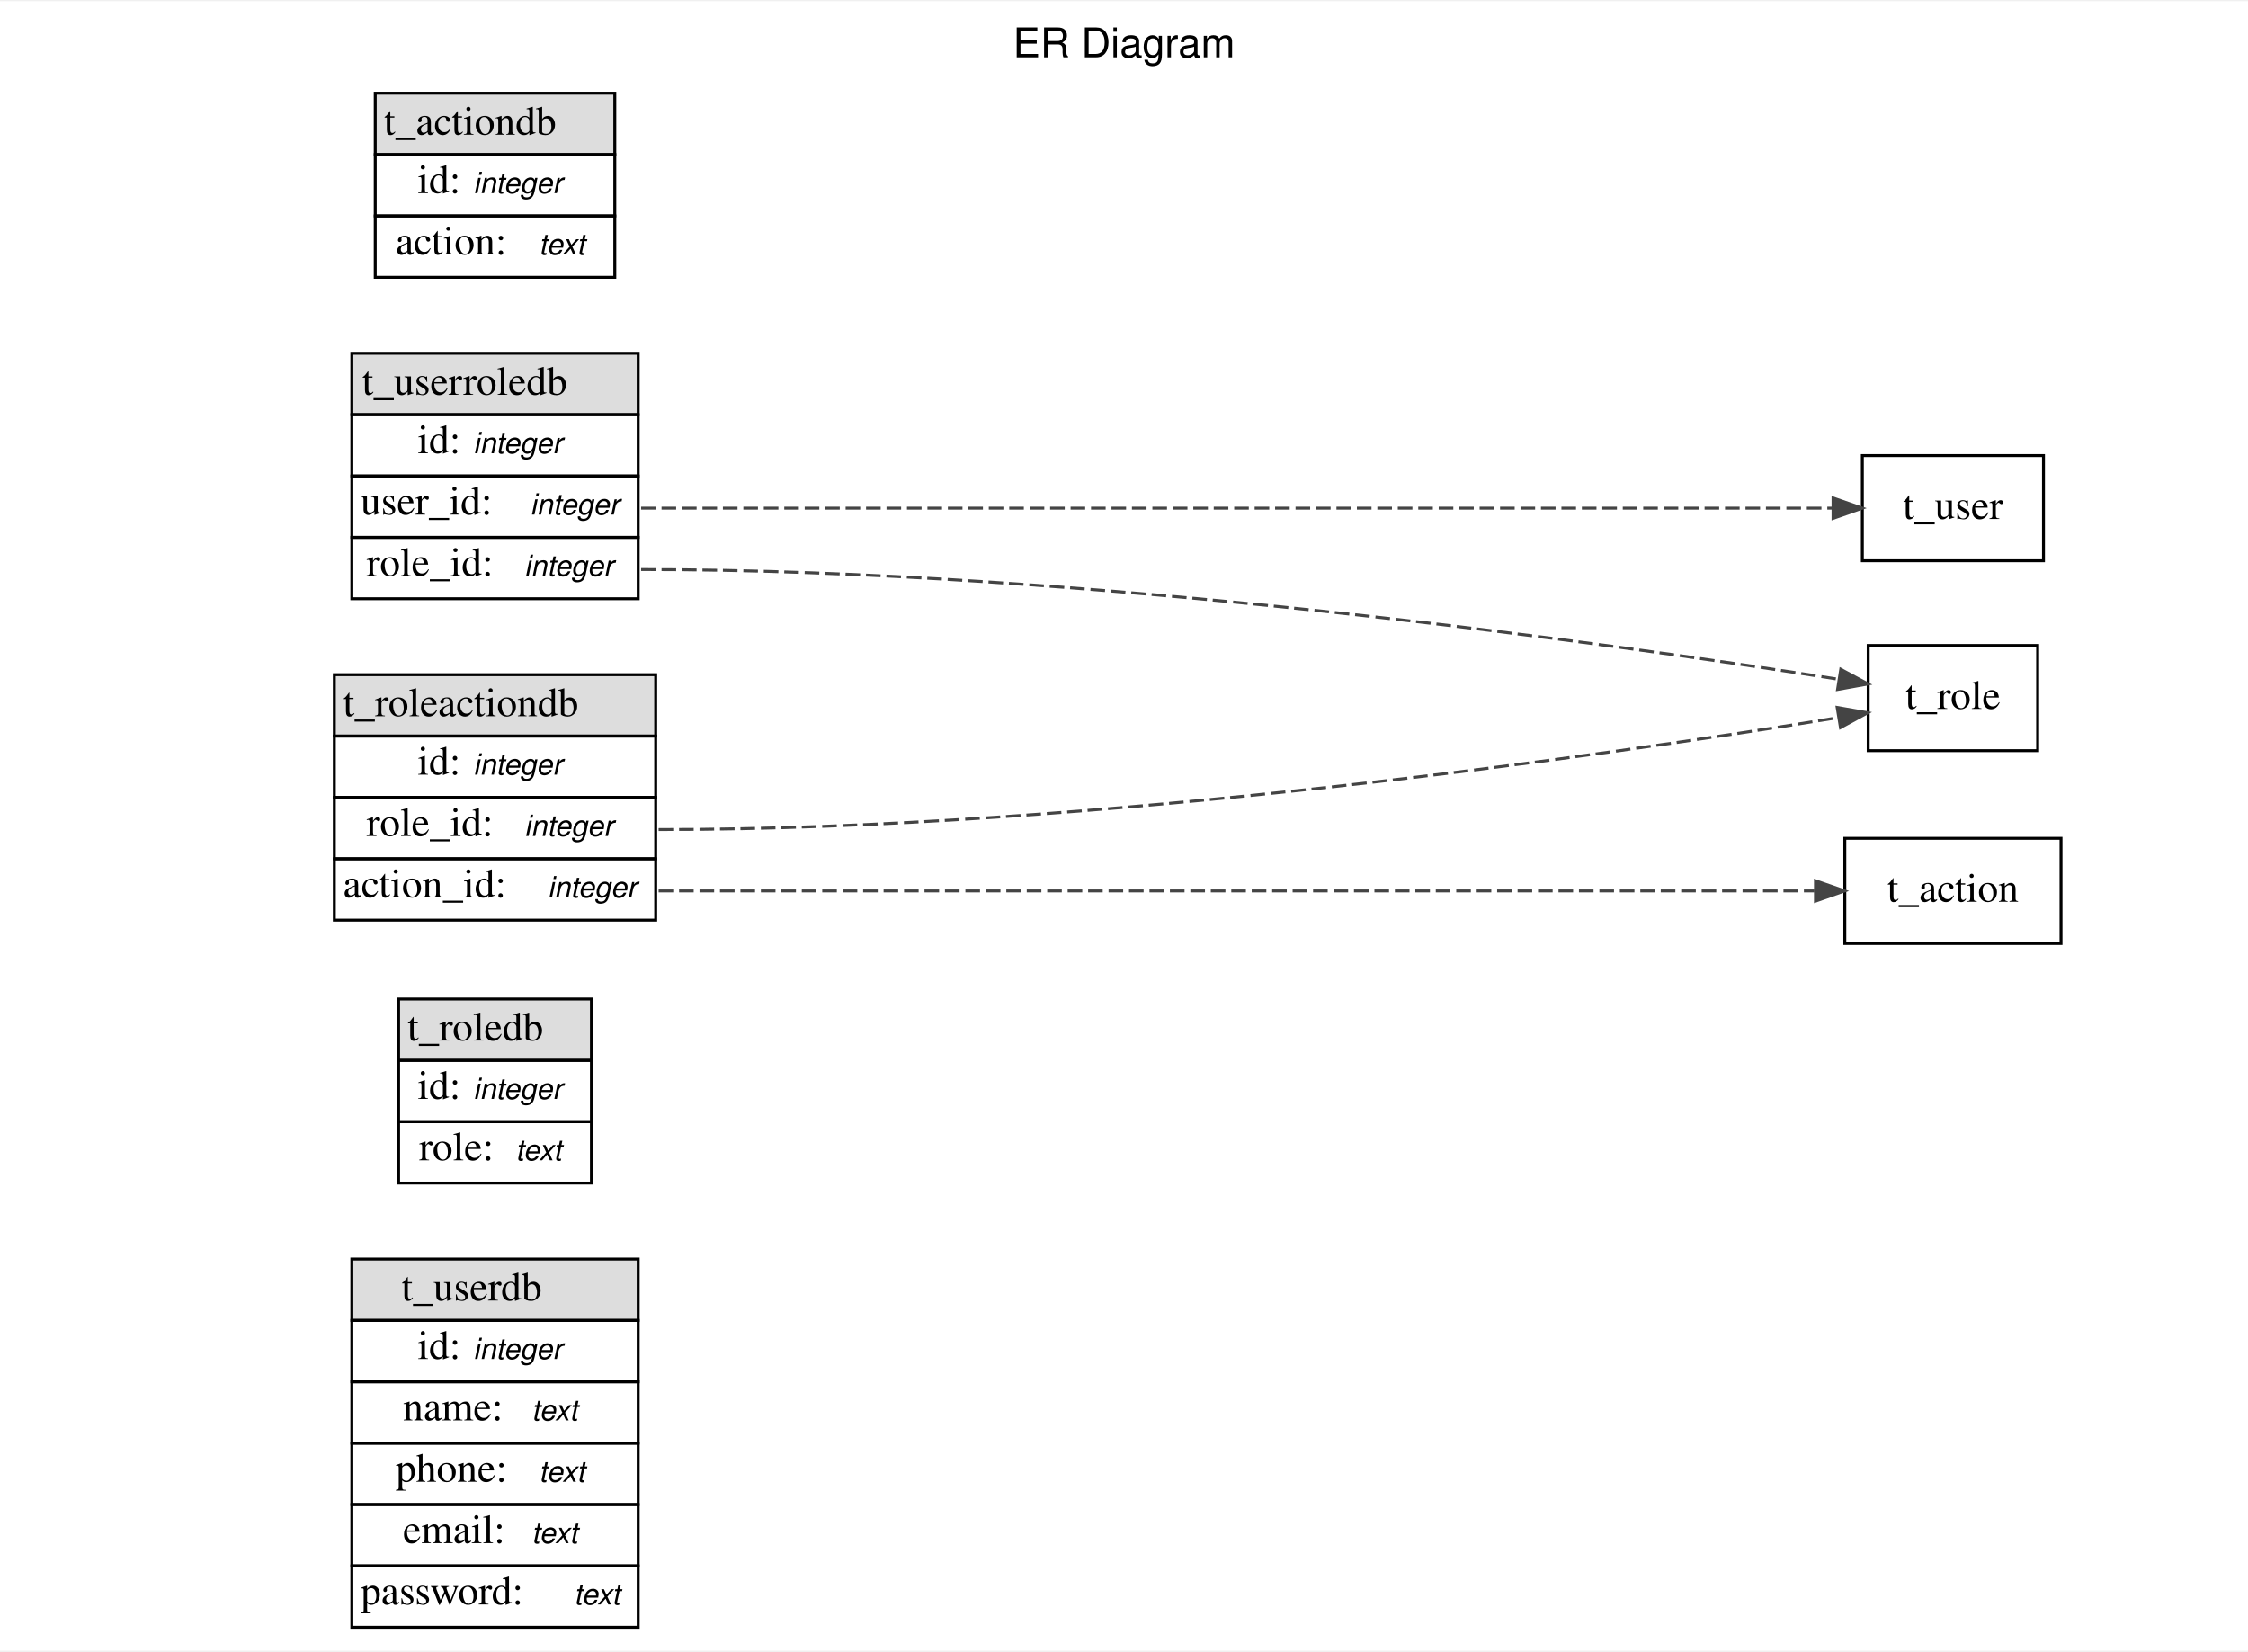
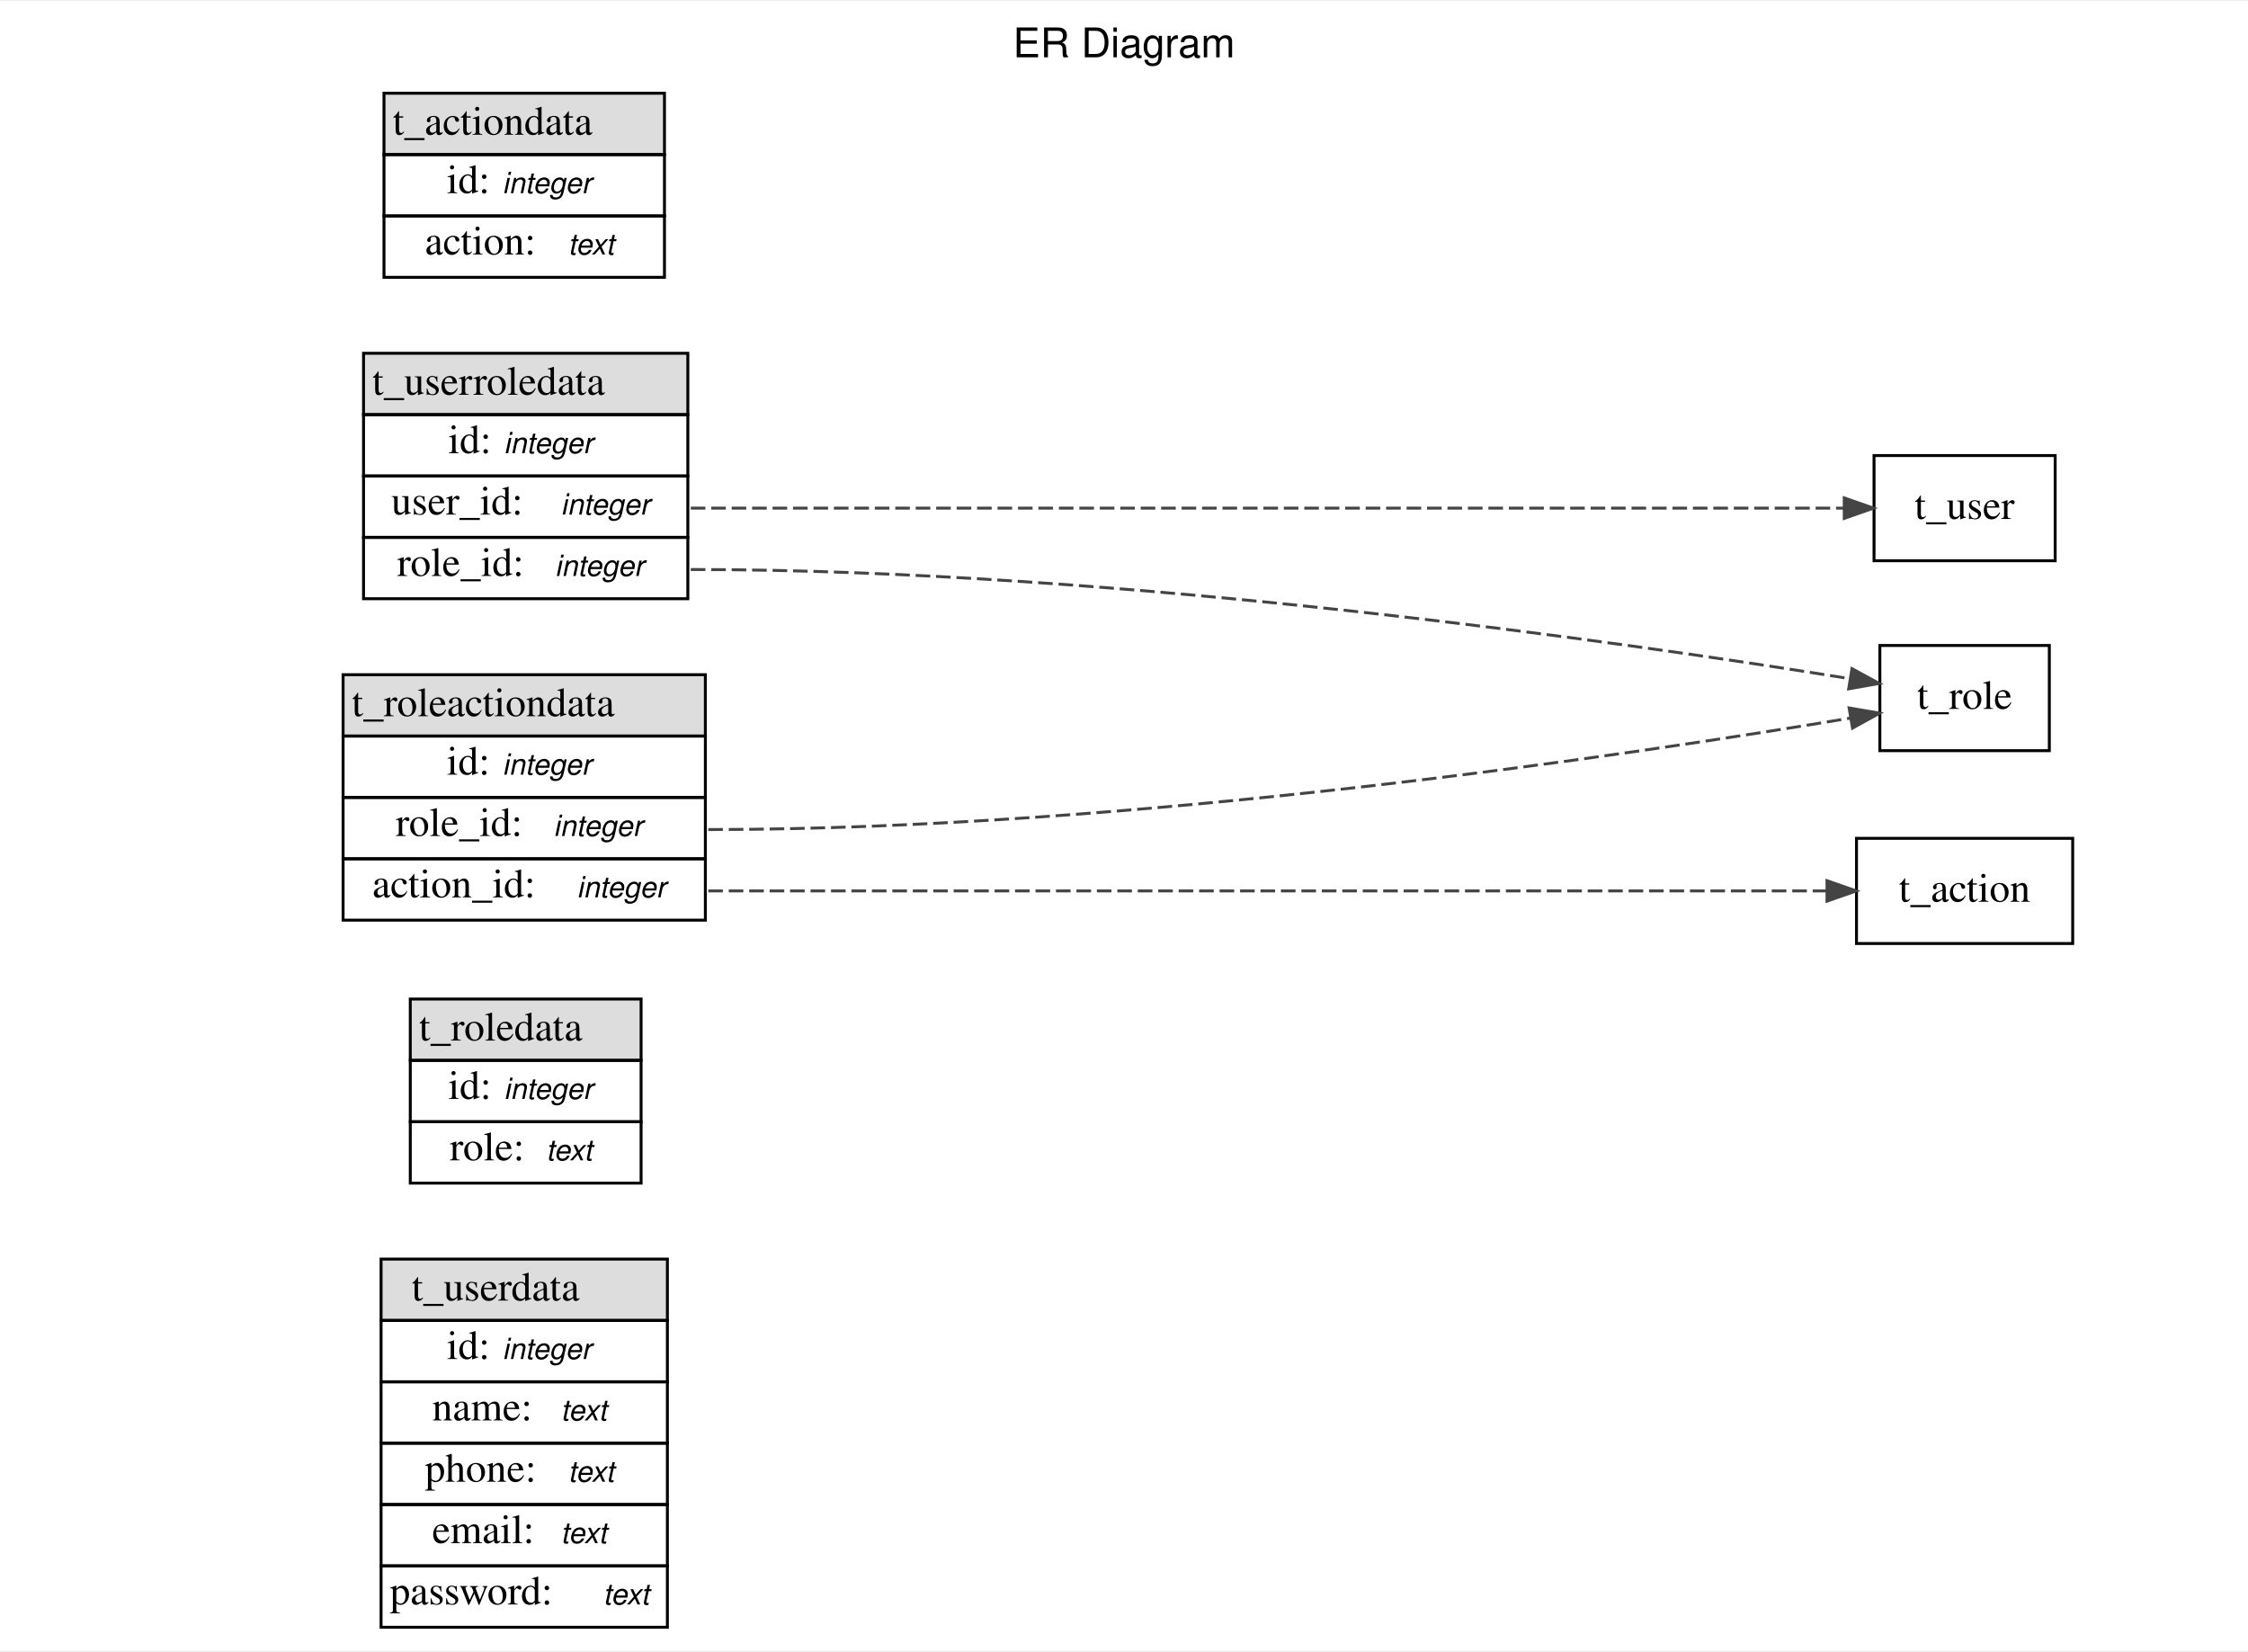
<svg xmlns="http://www.w3.org/2000/svg" width="769pt" height="565pt" viewBox="0.00 0.00 769.43 564.50">
  <g id="graph0" class="graph" transform="scale(1 1) rotate(0) translate(4 560.5)">
    <polygon fill="white" stroke="none" points="-4,4 -4,-560.5 765.429,-560.5 765.429,4 -4,4" />
    <text text-anchor="middle" x="380.714" y="-541.3" font-family="Helvetica,sans-Serif" font-size="14.00">ER Diagram</text>
    <g id="node1" class="node">
-       <polygon fill="#dddddd" stroke="none" points="116.429,-109 116.429,-130 214.429,-130 214.429,-109 116.429,-109" />
-       <polygon fill="none" stroke="black" points="116.429,-109 116.429,-130 214.429,-130 214.429,-109 116.429,-109" />
-       <text text-anchor="start" x="133.429" y="-115.8" font-family="Times,serif" font-size="14.00">t_userdb</text>
-       <polygon fill="none" stroke="black" points="116.429,-88 116.429,-109 214.429,-109 214.429,-88 116.429,-88" />
-       <text text-anchor="start" x="138.929" y="-95.8" font-family="Times,serif" font-size="14.00">id:</text>
-       <text text-anchor="start" x="157.929" y="-95.8" font-family="Helvetica,sans-Serif" font-style="oblique" font-size="10.00">integer</text>
-       <polygon fill="none" stroke="black" points="116.429,-67 116.429,-88 214.429,-88 214.429,-67 116.429,-67" />
-       <text text-anchor="start" x="133.929" y="-74.8" font-family="Times,serif" font-size="14.00">name:</text>
-       <text text-anchor="start" x="177.929" y="-74.8" font-family="Helvetica,sans-Serif" font-style="oblique" font-size="10.00">text</text>
-       <polygon fill="none" stroke="black" points="116.429,-46 116.429,-67 214.429,-67 214.429,-46 116.429,-46" />
-       <text text-anchor="start" x="131.429" y="-53.8" font-family="Times,serif" font-size="14.00">phone:</text>
-       <text text-anchor="start" x="180.429" y="-53.8" font-family="Helvetica,sans-Serif" font-style="oblique" font-size="10.00">text</text>
-       <polygon fill="none" stroke="black" points="116.429,-25 116.429,-46 214.429,-46 214.429,-25 116.429,-25" />
-       <text text-anchor="start" x="133.929" y="-32.8" font-family="Times,serif" font-size="14.00">email:</text>
-       <text text-anchor="start" x="177.929" y="-32.8" font-family="Helvetica,sans-Serif" font-style="oblique" font-size="10.00">text</text>
-       <polygon fill="none" stroke="black" points="116.429,-4 116.429,-25 214.429,-25 214.429,-4 116.429,-4" />
-       <text text-anchor="start" x="119.429" y="-11.8" font-family="Times,serif" font-size="14.00">password:</text>
-       <text text-anchor="start" x="192.429" y="-11.8" font-family="Helvetica,sans-Serif" font-style="oblique" font-size="10.00">text</text>
+       <polygon fill="#dddddd" stroke="none" points="126.429,-109 126.429,-130 224.429,-130 224.429,-109 126.429,-109" />
+       <polygon fill="none" stroke="black" points="126.429,-109 126.429,-130 224.429,-130 224.429,-109 126.429,-109" />
+       <text text-anchor="start" x="136.929" y="-115.8" font-family="Times,serif" font-size="14.00">t_userdata</text>
+       <polygon fill="none" stroke="black" points="126.429,-88 126.429,-109 224.429,-109 224.429,-88 126.429,-88" />
+       <text text-anchor="start" x="148.929" y="-95.8" font-family="Times,serif" font-size="14.00">id:</text>
+       <text text-anchor="start" x="167.929" y="-95.8" font-family="Helvetica,sans-Serif" font-style="oblique" font-size="10.00">integer</text>
+       <polygon fill="none" stroke="black" points="126.429,-67 126.429,-88 224.429,-88 224.429,-67 126.429,-67" />
+       <text text-anchor="start" x="143.929" y="-74.8" font-family="Times,serif" font-size="14.00">name:</text>
+       <text text-anchor="start" x="187.929" y="-74.8" font-family="Helvetica,sans-Serif" font-style="oblique" font-size="10.00">text</text>
+       <polygon fill="none" stroke="black" points="126.429,-46 126.429,-67 224.429,-67 224.429,-46 126.429,-46" />
+       <text text-anchor="start" x="141.429" y="-53.8" font-family="Times,serif" font-size="14.00">phone:</text>
+       <text text-anchor="start" x="190.429" y="-53.8" font-family="Helvetica,sans-Serif" font-style="oblique" font-size="10.00">text</text>
+       <polygon fill="none" stroke="black" points="126.429,-25 126.429,-46 224.429,-46 224.429,-25 126.429,-25" />
+       <text text-anchor="start" x="143.929" y="-32.8" font-family="Times,serif" font-size="14.00">email:</text>
+       <text text-anchor="start" x="187.929" y="-32.8" font-family="Helvetica,sans-Serif" font-style="oblique" font-size="10.00">text</text>
+       <polygon fill="none" stroke="black" points="126.429,-4 126.429,-25 224.429,-25 224.429,-4 126.429,-4" />
+       <text text-anchor="start" x="129.429" y="-11.8" font-family="Times,serif" font-size="14.00">password:</text>
+       <text text-anchor="start" x="202.429" y="-11.8" font-family="Helvetica,sans-Serif" font-style="oblique" font-size="10.00">text</text>
    </g>
    <g id="node2" class="node">
-       <polygon fill="#dddddd" stroke="none" points="132.429,-198 132.429,-219 198.429,-219 198.429,-198 132.429,-198" />
-       <polygon fill="none" stroke="black" points="132.429,-198 132.429,-219 198.429,-219 198.429,-198 132.429,-198" />
-       <text text-anchor="start" x="135.429" y="-204.8" font-family="Times,serif" font-size="14.00">t_roledb</text>
-       <polygon fill="none" stroke="black" points="132.429,-177 132.429,-198 198.429,-198 198.429,-177 132.429,-177" />
-       <text text-anchor="start" x="138.929" y="-184.8" font-family="Times,serif" font-size="14.00">id:</text>
-       <text text-anchor="start" x="157.929" y="-184.8" font-family="Helvetica,sans-Serif" font-style="oblique" font-size="10.00">integer</text>
-       <polygon fill="none" stroke="black" points="132.429,-156 132.429,-177 198.429,-177 198.429,-156 132.429,-156" />
-       <text text-anchor="start" x="139.429" y="-163.8" font-family="Times,serif" font-size="14.00">role:</text>
-       <text text-anchor="start" x="172.429" y="-163.8" font-family="Helvetica,sans-Serif" font-style="oblique" font-size="10.00">text</text>
+       <polygon fill="#dddddd" stroke="none" points="136.429,-198 136.429,-219 215.429,-219 215.429,-198 136.429,-198" />
+       <polygon fill="none" stroke="black" points="136.429,-198 136.429,-219 215.429,-219 215.429,-198 136.429,-198" />
+       <text text-anchor="start" x="139.429" y="-204.8" font-family="Times,serif" font-size="14.00">t_roledata</text>
+       <polygon fill="none" stroke="black" points="136.429,-177 136.429,-198 215.429,-198 215.429,-177 136.429,-177" />
+       <text text-anchor="start" x="149.429" y="-184.8" font-family="Times,serif" font-size="14.00">id:</text>
+       <text text-anchor="start" x="168.429" y="-184.8" font-family="Helvetica,sans-Serif" font-style="oblique" font-size="10.00">integer</text>
+       <polygon fill="none" stroke="black" points="136.429,-156 136.429,-177 215.429,-177 215.429,-156 136.429,-156" />
+       <text text-anchor="start" x="149.929" y="-163.8" font-family="Times,serif" font-size="14.00">role:</text>
+       <text text-anchor="start" x="182.929" y="-163.8" font-family="Helvetica,sans-Serif" font-style="oblique" font-size="10.00">text</text>
    </g>
    <g id="node3" class="node">
-       <polygon fill="#dddddd" stroke="none" points="116.429,-419 116.429,-440 214.429,-440 214.429,-419 116.429,-419" />
-       <polygon fill="none" stroke="black" points="116.429,-419 116.429,-440 214.429,-440 214.429,-419 116.429,-419" />
-       <text text-anchor="start" x="119.929" y="-425.8" font-family="Times,serif" font-size="14.00">t_userroledb</text>
-       <polygon fill="none" stroke="black" points="116.429,-398 116.429,-419 214.429,-419 214.429,-398 116.429,-398" />
-       <text text-anchor="start" x="138.929" y="-405.8" font-family="Times,serif" font-size="14.00">id:</text>
-       <text text-anchor="start" x="157.929" y="-405.8" font-family="Helvetica,sans-Serif" font-style="oblique" font-size="10.00">integer</text>
-       <polygon fill="none" stroke="black" points="116.429,-377 116.429,-398 214.429,-398 214.429,-377 116.429,-377" />
-       <text text-anchor="start" x="119.429" y="-384.8" font-family="Times,serif" font-size="14.00">user_id:</text>
-       <text text-anchor="start" x="177.429" y="-384.8" font-family="Helvetica,sans-Serif" font-style="oblique" font-size="10.00">integer</text>
-       <polygon fill="none" stroke="black" points="116.429,-356 116.429,-377 214.429,-377 214.429,-356 116.429,-356" />
-       <text text-anchor="start" x="121.429" y="-363.8" font-family="Times,serif" font-size="14.00">role_id:</text>
-       <text text-anchor="start" x="175.429" y="-363.8" font-family="Helvetica,sans-Serif" font-style="oblique" font-size="10.00">integer</text>
+       <polygon fill="#dddddd" stroke="none" points="120.429,-419 120.429,-440 231.429,-440 231.429,-419 120.429,-419" />
+       <polygon fill="none" stroke="black" points="120.429,-419 120.429,-440 231.429,-440 231.429,-419 120.429,-419" />
+       <text text-anchor="start" x="123.429" y="-425.8" font-family="Times,serif" font-size="14.00">t_userroledata</text>
+       <polygon fill="none" stroke="black" points="120.429,-398 120.429,-419 231.429,-419 231.429,-398 120.429,-398" />
+       <text text-anchor="start" x="149.429" y="-405.8" font-family="Times,serif" font-size="14.00">id:</text>
+       <text text-anchor="start" x="168.429" y="-405.8" font-family="Helvetica,sans-Serif" font-style="oblique" font-size="10.00">integer</text>
+       <polygon fill="none" stroke="black" points="120.429,-377 120.429,-398 231.429,-398 231.429,-377 120.429,-377" />
+       <text text-anchor="start" x="129.929" y="-384.8" font-family="Times,serif" font-size="14.00">user_id:</text>
+       <text text-anchor="start" x="187.929" y="-384.8" font-family="Helvetica,sans-Serif" font-style="oblique" font-size="10.00">integer</text>
+       <polygon fill="none" stroke="black" points="120.429,-356 120.429,-377 231.429,-377 231.429,-356 120.429,-356" />
+       <text text-anchor="start" x="131.929" y="-363.8" font-family="Times,serif" font-size="14.00">role_id:</text>
+       <text text-anchor="start" x="185.929" y="-363.8" font-family="Helvetica,sans-Serif" font-style="oblique" font-size="10.00">integer</text>
    </g>
    <g id="node6" class="node">
-       <polygon fill="none" stroke="black" points="633.429,-369 633.429,-405 695.429,-405 695.429,-369 633.429,-369" />
-       <text text-anchor="middle" x="664.429" y="-383.3" font-family="Times,serif" font-size="14.00">t_user</text>
+       <polygon fill="none" stroke="black" points="637.429,-369 637.429,-405 699.429,-405 699.429,-369 637.429,-369" />
+       <text text-anchor="middle" x="668.429" y="-383.3" font-family="Times,serif" font-size="14.00">t_user</text>
    </g>
    <g id="edge1" class="edge">
-       <path fill="none" stroke="#444444" stroke-dasharray="5,2" d="M215.429,-387C365.751,-387 544.383,-387 623.375,-387" />
-       <polygon fill="#444444" stroke="#444444" points="623.401,-390.5 633.4,-387 623.4,-383.5 623.401,-390.5" />
+       <path fill="none" stroke="#444444" stroke-dasharray="5,2" d="M232.429,-387C377.378,-387 549.434,-387 626.94,-387" />
+       <polygon fill="#444444" stroke="#444444" points="627.236,-390.5 637.236,-387 627.236,-383.5 627.236,-390.5" />
    </g>
    <g id="node7" class="node">
-       <polygon fill="none" stroke="black" points="635.429,-304 635.429,-340 693.429,-340 693.429,-304 635.429,-304" />
-       <text text-anchor="middle" x="664.429" y="-318.3" font-family="Times,serif" font-size="14.00">t_role</text>
+       <polygon fill="none" stroke="black" points="639.429,-304 639.429,-340 697.429,-340 697.429,-304 639.429,-304" />
+       <text text-anchor="middle" x="668.429" y="-318.3" font-family="Times,serif" font-size="14.00">t_role</text>
    </g>
    <g id="edge2" class="edge">
-       <path fill="none" stroke="#444444" stroke-dasharray="5,2" d="M215.429,-366C367.472,-366 547.102,-340.701 625.059,-328.47" />
-       <polygon fill="#444444" stroke="#444444" points="626.042,-331.858 635.371,-326.835 624.946,-324.944 626.042,-331.858" />
+       <path fill="none" stroke="#444444" stroke-dasharray="5,2" d="M232.429,-366C379.386,-366 552.804,-340.949 629.082,-328.651" />
+       <polygon fill="#444444" stroke="#444444" points="629.881,-332.067 639.188,-327.005 628.755,-325.158 629.881,-332.067" />
    </g>
    <g id="node4" class="node">
-       <polygon fill="#dddddd" stroke="none" points="124.429,-508 124.429,-529 206.429,-529 206.429,-508 124.429,-508" />
-       <polygon fill="none" stroke="black" points="124.429,-508 124.429,-529 206.429,-529 206.429,-508 124.429,-508" />
-       <text text-anchor="start" x="127.429" y="-514.8" font-family="Times,serif" font-size="14.00">t_actiondb</text>
-       <polygon fill="none" stroke="black" points="124.429,-487 124.429,-508 206.429,-508 206.429,-487 124.429,-487" />
-       <text text-anchor="start" x="138.929" y="-494.8" font-family="Times,serif" font-size="14.00">id:</text>
-       <text text-anchor="start" x="157.929" y="-494.8" font-family="Helvetica,sans-Serif" font-style="oblique" font-size="10.00">integer</text>
-       <polygon fill="none" stroke="black" points="124.429,-466 124.429,-487 206.429,-487 206.429,-466 124.429,-466" />
-       <text text-anchor="start" x="131.429" y="-473.8" font-family="Times,serif" font-size="14.00">action:</text>
-       <text text-anchor="start" x="180.429" y="-473.8" font-family="Helvetica,sans-Serif" font-style="oblique" font-size="10.00">text</text>
+       <polygon fill="#dddddd" stroke="none" points="127.429,-508 127.429,-529 223.429,-529 223.429,-508 127.429,-508" />
+       <polygon fill="none" stroke="black" points="127.429,-508 127.429,-529 223.429,-529 223.429,-508 127.429,-508" />
+       <text text-anchor="start" x="130.429" y="-514.8" font-family="Times,serif" font-size="14.00">t_actiondata</text>
+       <polygon fill="none" stroke="black" points="127.429,-487 127.429,-508 223.429,-508 223.429,-487 127.429,-487" />
+       <text text-anchor="start" x="148.929" y="-494.8" font-family="Times,serif" font-size="14.00">id:</text>
+       <text text-anchor="start" x="167.929" y="-494.8" font-family="Helvetica,sans-Serif" font-style="oblique" font-size="10.00">integer</text>
+       <polygon fill="none" stroke="black" points="127.429,-466 127.429,-487 223.429,-487 223.429,-466 127.429,-466" />
+       <text text-anchor="start" x="141.429" y="-473.8" font-family="Times,serif" font-size="14.00">action:</text>
+       <text text-anchor="start" x="190.429" y="-473.8" font-family="Helvetica,sans-Serif" font-style="oblique" font-size="10.00">text</text>
    </g>
    <g id="node5" class="node">
-       <polygon fill="#dddddd" stroke="none" points="110.429,-309 110.429,-330 220.429,-330 220.429,-309 110.429,-309" />
-       <polygon fill="none" stroke="black" points="110.429,-309 110.429,-330 220.429,-330 220.429,-309 110.429,-309" />
-       <text text-anchor="start" x="113.429" y="-315.8" font-family="Times,serif" font-size="14.00">t_roleactiondb</text>
-       <polygon fill="none" stroke="black" points="110.429,-288 110.429,-309 220.429,-309 220.429,-288 110.429,-288" />
-       <text text-anchor="start" x="138.929" y="-295.8" font-family="Times,serif" font-size="14.00">id:</text>
-       <text text-anchor="start" x="157.929" y="-295.8" font-family="Helvetica,sans-Serif" font-style="oblique" font-size="10.00">integer</text>
-       <polygon fill="none" stroke="black" points="110.429,-267 110.429,-288 220.429,-288 220.429,-267 110.429,-267" />
-       <text text-anchor="start" x="121.429" y="-274.8" font-family="Times,serif" font-size="14.00">role_id:</text>
-       <text text-anchor="start" x="175.429" y="-274.8" font-family="Helvetica,sans-Serif" font-style="oblique" font-size="10.00">integer</text>
-       <polygon fill="none" stroke="black" points="110.429,-246 110.429,-267 220.429,-267 220.429,-246 110.429,-246" />
-       <text text-anchor="start" x="113.429" y="-253.8" font-family="Times,serif" font-size="14.00">action_id:</text>
-       <text text-anchor="start" x="183.429" y="-253.8" font-family="Helvetica,sans-Serif" font-style="oblique" font-size="10.00">integer</text>
+       <polygon fill="#dddddd" stroke="none" points="113.429,-309 113.429,-330 237.429,-330 237.429,-309 113.429,-309" />
+       <polygon fill="none" stroke="black" points="113.429,-309 113.429,-330 237.429,-330 237.429,-309 113.429,-309" />
+       <text text-anchor="start" x="116.429" y="-315.8" font-family="Times,serif" font-size="14.00">t_roleactiondata</text>
+       <polygon fill="none" stroke="black" points="113.429,-288 113.429,-309 237.429,-309 237.429,-288 113.429,-288" />
+       <text text-anchor="start" x="148.929" y="-295.8" font-family="Times,serif" font-size="14.00">id:</text>
+       <text text-anchor="start" x="167.929" y="-295.8" font-family="Helvetica,sans-Serif" font-style="oblique" font-size="10.00">integer</text>
+       <polygon fill="none" stroke="black" points="113.429,-267 113.429,-288 237.429,-288 237.429,-267 113.429,-267" />
+       <text text-anchor="start" x="131.429" y="-274.8" font-family="Times,serif" font-size="14.00">role_id:</text>
+       <text text-anchor="start" x="185.429" y="-274.8" font-family="Helvetica,sans-Serif" font-style="oblique" font-size="10.00">integer</text>
+       <polygon fill="none" stroke="black" points="113.429,-246 113.429,-267 237.429,-267 237.429,-246 113.429,-246" />
+       <text text-anchor="start" x="123.429" y="-253.8" font-family="Times,serif" font-size="14.00">action_id:</text>
+       <text text-anchor="start" x="193.429" y="-253.8" font-family="Helvetica,sans-Serif" font-style="oblique" font-size="10.00">integer</text>
    </g>
    <g id="edge3" class="edge">
-       <path fill="none" stroke="#444444" stroke-dasharray="5,2" d="M221.429,-277C371.125,-277 547.824,-302.747 625.025,-315.291" />
-       <polygon fill="#444444" stroke="#444444" points="624.81,-318.802 635.245,-316.969 625.944,-311.895 624.81,-318.802" />
+       <path fill="none" stroke="#444444" stroke-dasharray="5,2" d="M238.429,-277C383.24,-277 554,-302.557 629.354,-315.151" />
+       <polygon fill="#444444" stroke="#444444" points="628.898,-318.623 639.341,-316.838 630.064,-311.721 628.898,-318.623" />
    </g>
    <g id="node8" class="node">
-       <polygon fill="none" stroke="black" points="627.429,-238 627.429,-274 701.429,-274 701.429,-238 627.429,-238" />
-       <text text-anchor="middle" x="664.429" y="-252.3" font-family="Times,serif" font-size="14.00">t_action</text>
+       <polygon fill="none" stroke="black" points="631.429,-238 631.429,-274 705.429,-274 705.429,-238 631.429,-238" />
+       <text text-anchor="middle" x="668.429" y="-252.3" font-family="Times,serif" font-size="14.00">t_action</text>
    </g>
    <g id="edge4" class="edge">
-       <path fill="none" stroke="#444444" stroke-dasharray="5,2" d="M221.429,-256C365.51,-256 535.952,-256 617.014,-256" />
-       <polygon fill="#444444" stroke="#444444" points="617.382,-259.5 627.382,-256 617.382,-252.5 617.382,-259.5" />
+       <path fill="none" stroke="#444444" stroke-dasharray="5,2" d="M238.429,-256C377.568,-256 542.032,-256 621.193,-256" />
+       <polygon fill="#444444" stroke="#444444" points="621.33,-259.5 631.33,-256 621.33,-252.5 621.33,-259.5" />
    </g>
  </g>
</svg>
